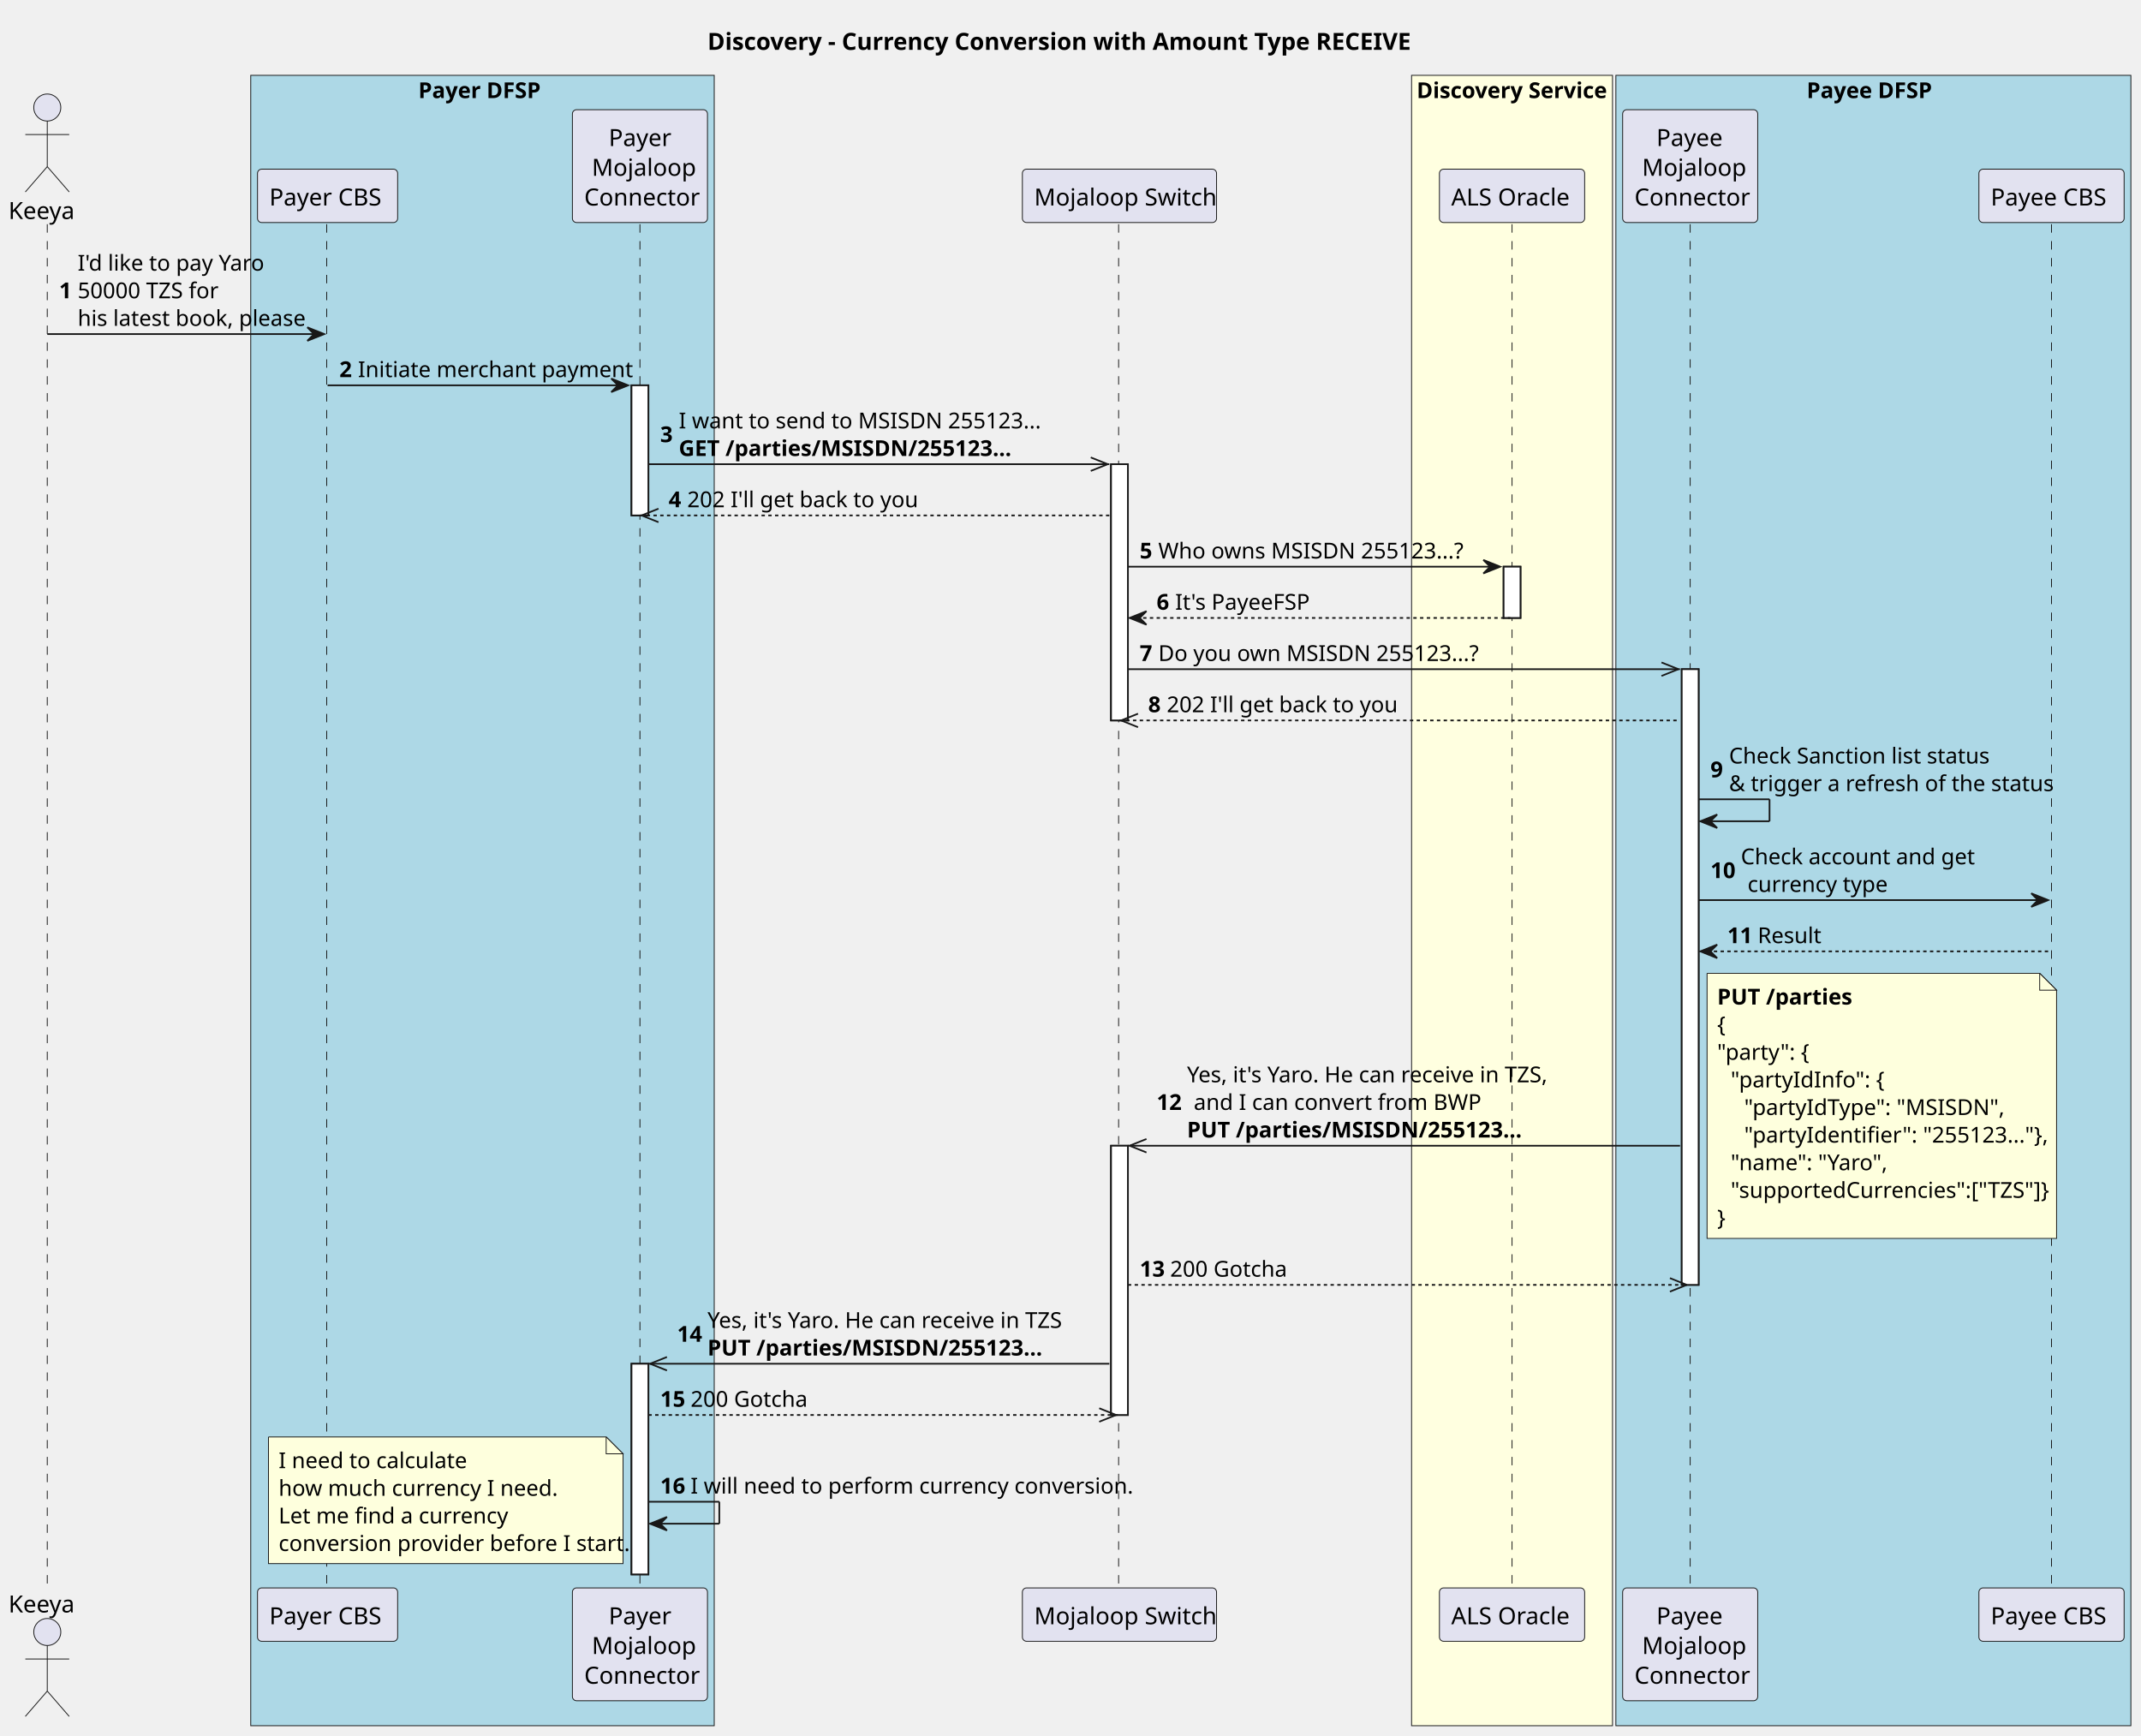
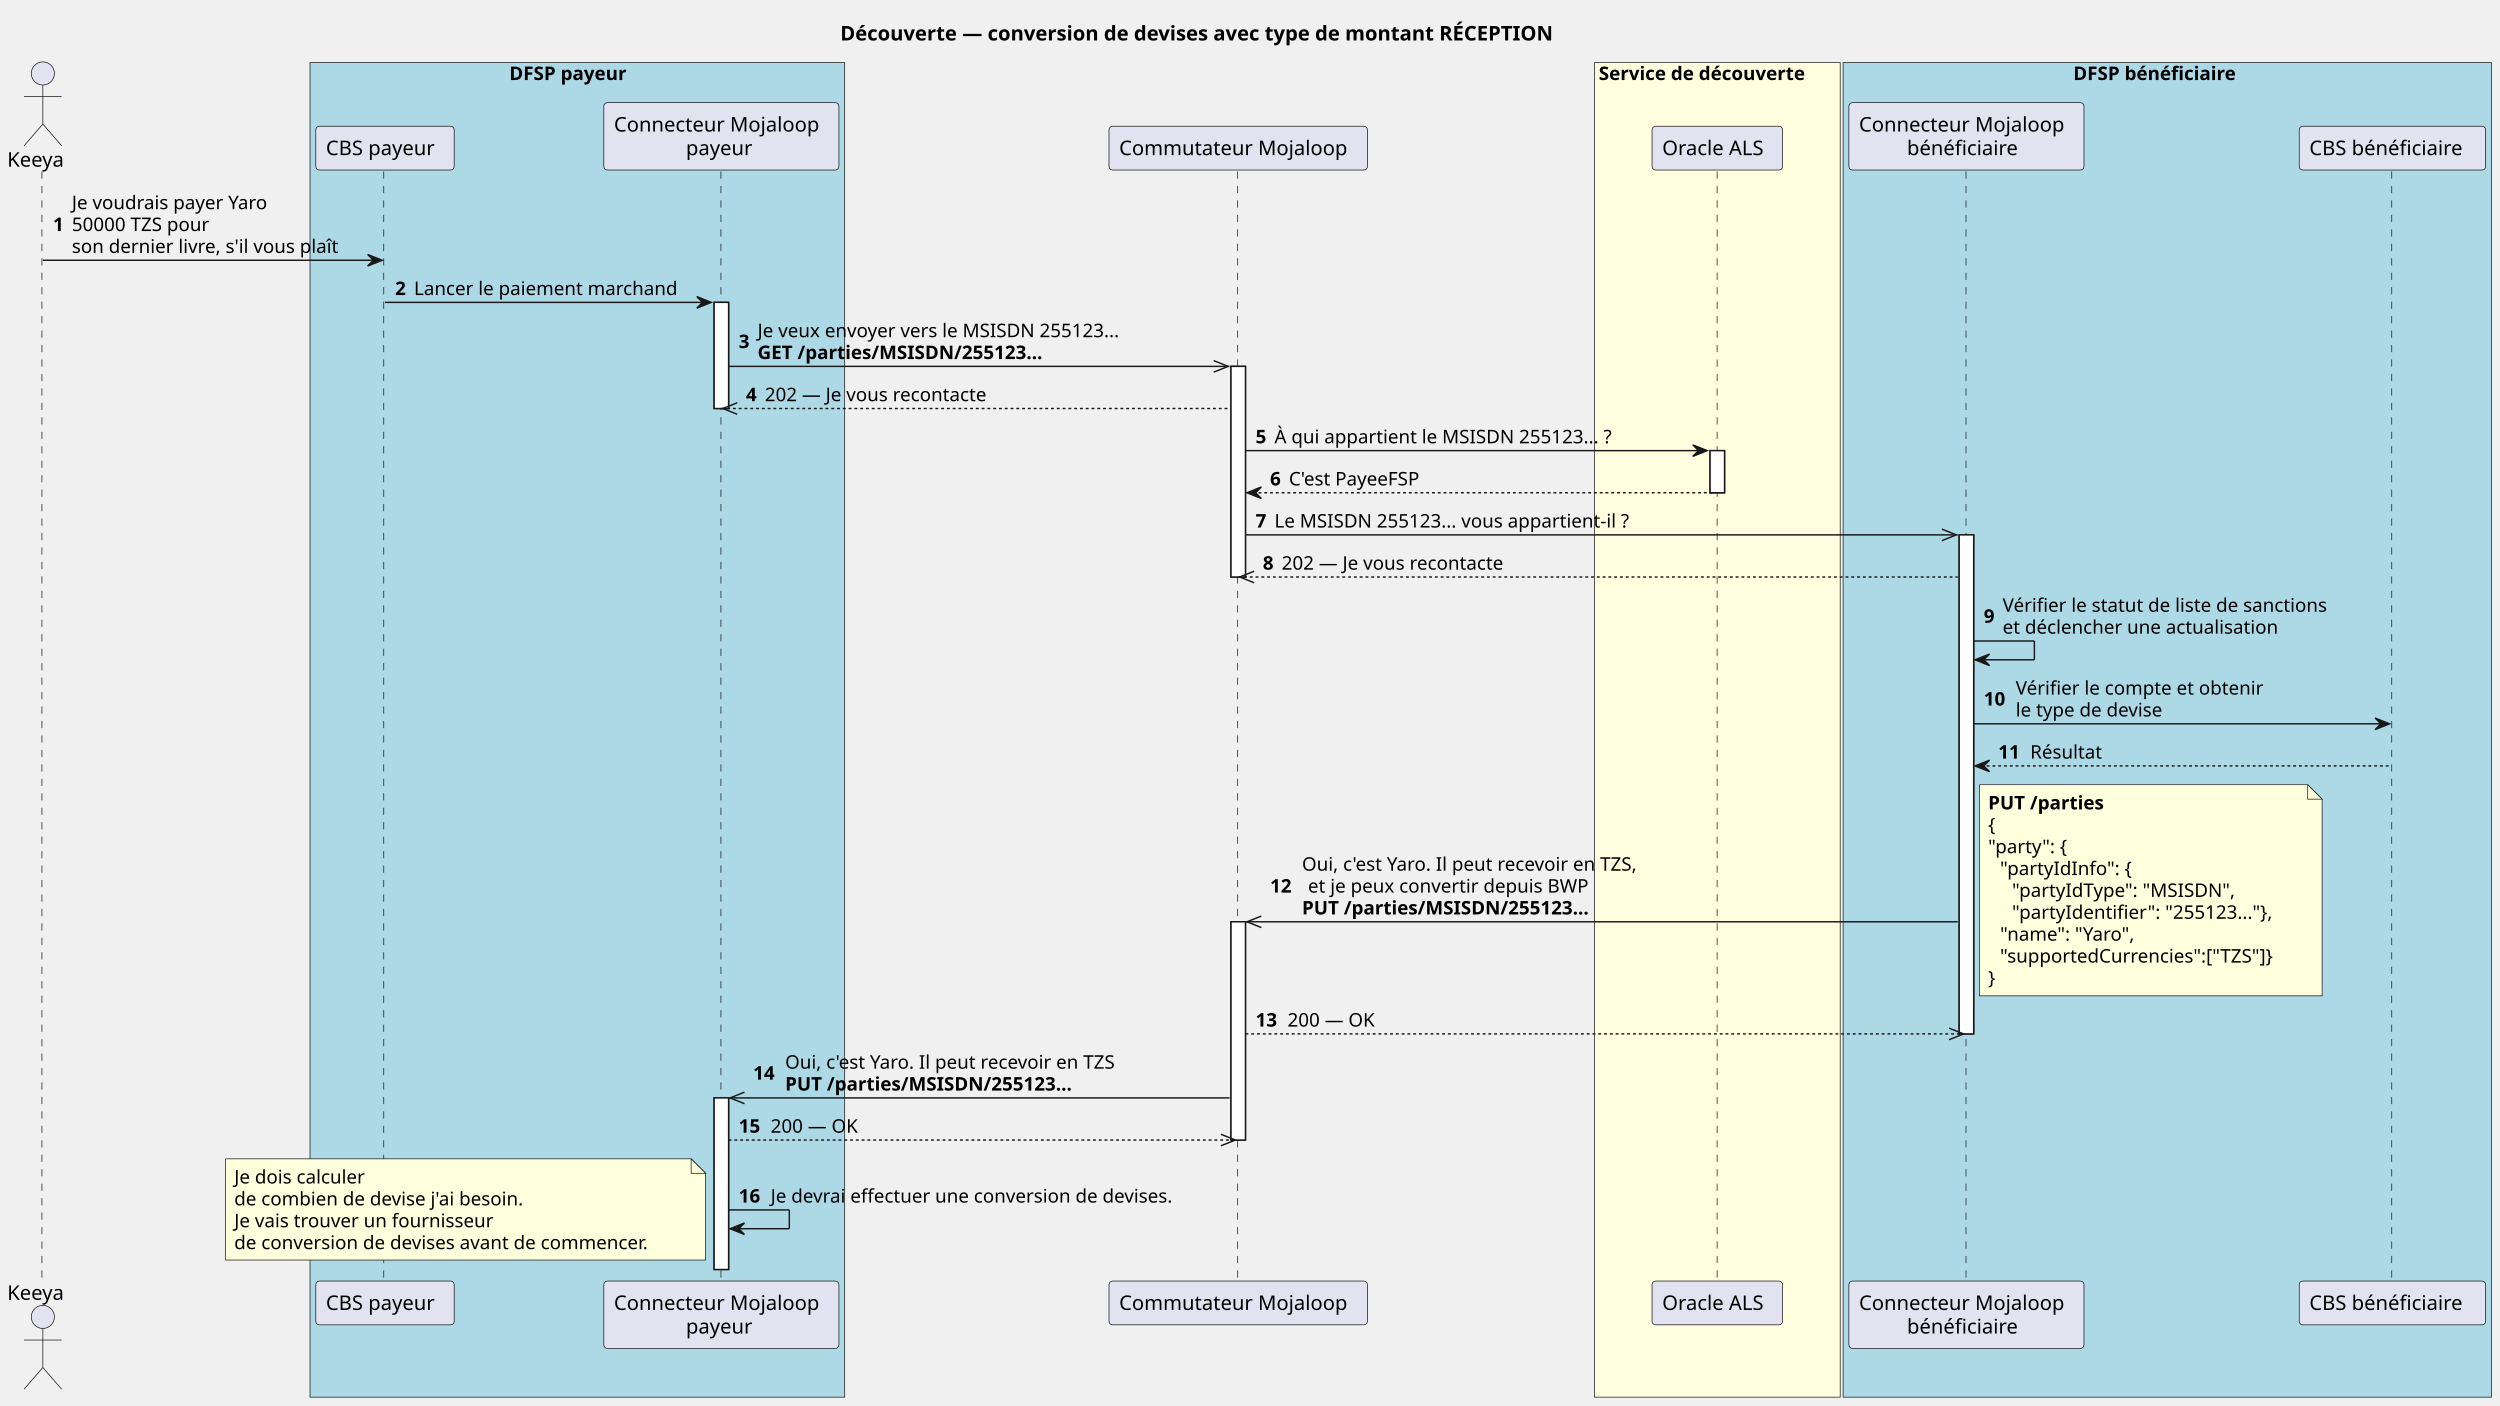
- <svg xmlns="http://www.w3.org/2000/svg" contentStyleType="text/css" height="1028px" preserveAspectRatio="none" style="width:1268px;height:1028px;background:#FFFFFF;" version="1.1" viewBox="0 0 1268 1028" width="1268px" zoomAndPan="magnify">
+ <svg xmlns="http://www.w3.org/2000/svg" contentStyleType="text/css" height="972px" preserveAspectRatio="none" style="width:1729px;height:972px;background:#FFFFFF;" version="1.1" viewBox="0 0 1729 972" width="1729px" zoomAndPan="magnify">
  <defs />
  <g>
-     <text fill="#000000" font-family="sans-serif" font-size="14" font-weight="bold" lengthAdjust="spacing" textLength="424" x="419" y="29.533">Discovery - Currency Conversion with Amount Type RECEIVE</text>
-     <rect fill="#ADD8E6" height="977.391" style="stroke:#181818;stroke-width:0.5;" width="274.5" x="148.5" y="44.609" />
-     <text fill="#000000" font-family="sans-serif" font-size="13" font-weight="bold" lengthAdjust="spacing" textLength="76" x="247.75" y="58.105">Payer DFSP</text>
-     <rect fill="#FFFFE0" height="977.391" style="stroke:#181818;stroke-width:0.5;" width="119" x="836" y="44.609" />
-     <text fill="#000000" font-family="sans-serif" font-size="13" font-weight="bold" lengthAdjust="spacing" textLength="113" x="839" y="58.105">Discovery Service</text>
-     <rect fill="#ADD8E6" height="977.391" style="stroke:#181818;stroke-width:0.5;" width="305" x="957" y="44.609" />
-     <text fill="#000000" font-family="sans-serif" font-size="13" font-weight="bold" lengthAdjust="spacing" textLength="79" x="1070" y="58.105">Payee DFSP</text>
-     <rect fill="#FFFFFF" height="77.055" style="stroke:#181818;stroke-width:1.0;" width="10" x="374" y="228.195" />
-     <rect fill="#FFFFFF" height="124.758" style="stroke:#181818;stroke-width:1.0;" width="10" x="374" y="807.633" />
-     <rect fill="#FFFFFF" height="151.758" style="stroke:#181818;stroke-width:1.0;" width="10" x="658" y="274.898" />
-     <rect fill="#FFFFFF" height="159.461" style="stroke:#181818;stroke-width:1.0;" width="10" x="658" y="678.523" />
-     <rect fill="#FFFFFF" height="30.352" style="stroke:#181818;stroke-width:1.0;" width="10" x="890.5" y="335.602" />
-     <rect fill="#FFFFFF" height="364.625" style="stroke:#181818;stroke-width:1.0;" width="10" x="996" y="396.305" />
-     <line style="stroke:#181818;stroke-width:0.5;stroke-dasharray:5.0,5.0;" x1="28" x2="28" y1="132.789" y2="941.391" />
-     <line style="stroke:#181818;stroke-width:0.5;stroke-dasharray:5.0,5.0;" x1="193.5" x2="193.5" y1="132.789" y2="941.391" />
-     <line style="stroke:#181818;stroke-width:0.5;stroke-dasharray:5.0,5.0;" x1="379" x2="379" y1="132.789" y2="941.391" />
-     <line style="stroke:#181818;stroke-width:0.5;stroke-dasharray:5.0,5.0;" x1="662.5" x2="662.5" y1="132.789" y2="941.391" />
-     <line style="stroke:#181818;stroke-width:0.5;stroke-dasharray:5.0,5.0;" x1="895.5" x2="895.5" y1="132.789" y2="941.391" />
-     <line style="stroke:#181818;stroke-width:0.5;stroke-dasharray:5.0,5.0;" x1="1001" x2="1001" y1="132.789" y2="941.391" />
-     <line style="stroke:#181818;stroke-width:0.5;stroke-dasharray:5.0,5.0;" x1="1215" x2="1215" y1="132.789" y2="941.391" />
-     <text fill="#000000" font-family="sans-serif" font-size="14" lengthAdjust="spacing" textLength="40" x="5" y="129.713">Keeya</text>
-     <ellipse cx="28" cy="63.68" fill="#E2E2F0" rx="8" ry="8" style="stroke:#181818;stroke-width:0.5;" />
-     <path d="M28,71.68 L28,98.68 M15,79.68 L41,79.68 M28,98.68 L15,113.68 M28,98.68 L41,113.68 " fill="none" style="stroke:#181818;stroke-width:0.5;" />
-     <text fill="#000000" font-family="sans-serif" font-size="14" lengthAdjust="spacing" textLength="40" x="5" y="954.924">Keeya</text>
-     <ellipse cx="28" cy="966.5" fill="#E2E2F0" rx="8" ry="8" style="stroke:#181818;stroke-width:0.5;" />
-     <path d="M28,974.5 L28,1001.5 M15,982.5 L41,982.5 M28,1001.5 L15,1016.5 M28,1001.5 L41,1016.5 " fill="none" style="stroke:#181818;stroke-width:0.5;" />
-     <rect fill="#E2E2F0" height="31.609" rx="2.5" ry="2.5" style="stroke:#181818;stroke-width:0.5;" width="83" x="152.5" y="100.18" />
-     <text fill="#000000" font-family="sans-serif" font-size="14" lengthAdjust="spacing" textLength="69" x="159.5" y="121.713">Payer CBS</text>
-     <rect fill="#E2E2F0" height="31.609" rx="2.5" ry="2.5" style="stroke:#181818;stroke-width:0.5;" width="83" x="152.5" y="940.391" />
-     <text fill="#000000" font-family="sans-serif" font-size="14" lengthAdjust="spacing" textLength="69" x="159.5" y="961.924">Payer CBS</text>
-     <rect fill="#E2E2F0" height="66.828" rx="2.5" ry="2.5" style="stroke:#181818;stroke-width:0.5;" width="80" x="339" y="64.961" />
-     <text fill="#000000" font-family="sans-serif" font-size="14" lengthAdjust="spacing" textLength="37" x="360.5" y="86.494">Payer</text>
-     <text fill="#000000" font-family="sans-serif" font-size="14" lengthAdjust="spacing" textLength="57" x="350.5" y="104.103">Mojaloop</text>
-     <text fill="#000000" font-family="sans-serif" font-size="14" lengthAdjust="spacing" textLength="66" x="346" y="121.713">Connector</text>
-     <rect fill="#E2E2F0" height="66.828" rx="2.5" ry="2.5" style="stroke:#181818;stroke-width:0.5;" width="80" x="339" y="940.391" />
-     <text fill="#000000" font-family="sans-serif" font-size="14" lengthAdjust="spacing" textLength="37" x="360.5" y="961.924">Payer</text>
-     <text fill="#000000" font-family="sans-serif" font-size="14" lengthAdjust="spacing" textLength="57" x="350.5" y="979.533">Mojaloop</text>
-     <text fill="#000000" font-family="sans-serif" font-size="14" lengthAdjust="spacing" textLength="66" x="346" y="997.143">Connector</text>
-     <rect fill="#E2E2F0" height="31.609" rx="2.5" ry="2.5" style="stroke:#181818;stroke-width:0.5;" width="115" x="605.5" y="100.18" />
-     <text fill="#000000" font-family="sans-serif" font-size="14" lengthAdjust="spacing" textLength="101" x="612.5" y="121.713">Mojaloop Switch</text>
-     <rect fill="#E2E2F0" height="31.609" rx="2.5" ry="2.5" style="stroke:#181818;stroke-width:0.5;" width="115" x="605.5" y="940.391" />
-     <text fill="#000000" font-family="sans-serif" font-size="14" lengthAdjust="spacing" textLength="101" x="612.5" y="961.924">Mojaloop Switch</text>
-     <rect fill="#E2E2F0" height="31.609" rx="2.5" ry="2.5" style="stroke:#181818;stroke-width:0.5;" width="86" x="852.5" y="100.18" />
-     <text fill="#000000" font-family="sans-serif" font-size="14" lengthAdjust="spacing" textLength="72" x="859.5" y="121.713">ALS Oracle</text>
-     <rect fill="#E2E2F0" height="31.609" rx="2.5" ry="2.5" style="stroke:#181818;stroke-width:0.5;" width="86" x="852.5" y="940.391" />
-     <text fill="#000000" font-family="sans-serif" font-size="14" lengthAdjust="spacing" textLength="72" x="859.5" y="961.924">ALS Oracle</text>
-     <rect fill="#E2E2F0" height="66.828" rx="2.5" ry="2.5" style="stroke:#181818;stroke-width:0.5;" width="80" x="961" y="64.961" />
-     <text fill="#000000" font-family="sans-serif" font-size="14" lengthAdjust="spacing" textLength="40" x="981" y="86.494">Payee</text>
-     <text fill="#000000" font-family="sans-serif" font-size="14" lengthAdjust="spacing" textLength="57" x="972.5" y="104.103">Mojaloop</text>
-     <text fill="#000000" font-family="sans-serif" font-size="14" lengthAdjust="spacing" textLength="66" x="968" y="121.713">Connector</text>
-     <rect fill="#E2E2F0" height="66.828" rx="2.5" ry="2.5" style="stroke:#181818;stroke-width:0.5;" width="80" x="961" y="940.391" />
-     <text fill="#000000" font-family="sans-serif" font-size="14" lengthAdjust="spacing" textLength="40" x="981" y="961.924">Payee</text>
-     <text fill="#000000" font-family="sans-serif" font-size="14" lengthAdjust="spacing" textLength="57" x="972.5" y="979.533">Mojaloop</text>
-     <text fill="#000000" font-family="sans-serif" font-size="14" lengthAdjust="spacing" textLength="66" x="968" y="997.143">Connector</text>
-     <rect fill="#E2E2F0" height="31.609" rx="2.5" ry="2.5" style="stroke:#181818;stroke-width:0.5;" width="86" x="1172" y="100.18" />
-     <text fill="#000000" font-family="sans-serif" font-size="14" lengthAdjust="spacing" textLength="72" x="1179" y="121.713">Payee CBS</text>
-     <rect fill="#E2E2F0" height="31.609" rx="2.5" ry="2.5" style="stroke:#181818;stroke-width:0.5;" width="86" x="1172" y="940.391" />
-     <text fill="#000000" font-family="sans-serif" font-size="14" lengthAdjust="spacing" textLength="72" x="1179" y="961.924">Payee CBS</text>
-     <rect fill="#FFFFFF" height="77.055" style="stroke:#181818;stroke-width:1.0;" width="10" x="374" y="228.195" />
-     <rect fill="#FFFFFF" height="124.758" style="stroke:#181818;stroke-width:1.0;" width="10" x="374" y="807.633" />
-     <rect fill="#FFFFFF" height="151.758" style="stroke:#181818;stroke-width:1.0;" width="10" x="658" y="274.898" />
-     <rect fill="#FFFFFF" height="159.461" style="stroke:#181818;stroke-width:1.0;" width="10" x="658" y="678.523" />
-     <rect fill="#FFFFFF" height="30.352" style="stroke:#181818;stroke-width:1.0;" width="10" x="890.5" y="335.602" />
-     <rect fill="#FFFFFF" height="364.625" style="stroke:#181818;stroke-width:1.0;" width="10" x="996" y="396.305" />
-     <polygon fill="#181818" points="182,193.844,192,197.844,182,201.844,186,197.844" style="stroke:#181818;stroke-width:1.0;" />
-     <line style="stroke:#181818;stroke-width:1.0;" x1="28" x2="188" y1="197.844" y2="197.844" />
-     <text fill="#000000" font-family="sans-serif" font-size="13" font-weight="bold" lengthAdjust="spacing" textLength="7" x="35" y="176.636">1</text>
-     <text fill="#000000" font-family="sans-serif" font-size="13" lengthAdjust="spacing" textLength="107" x="46" y="160.284">I'd like to pay Yaro</text>
-     <text fill="#000000" font-family="sans-serif" font-size="13" lengthAdjust="spacing" textLength="80" x="46" y="176.636">50000 TZS for</text>
-     <text fill="#000000" font-family="sans-serif" font-size="13" lengthAdjust="spacing" textLength="131" x="46" y="192.987">his latest book, please</text>
-     <polygon fill="#181818" points="362,224.195,372,228.195,362,232.195,366,228.195" style="stroke:#181818;stroke-width:1.0;" />
-     <line style="stroke:#181818;stroke-width:1.0;" x1="194" x2="368" y1="228.195" y2="228.195" />
-     <text fill="#000000" font-family="sans-serif" font-size="13" font-weight="bold" lengthAdjust="spacing" textLength="7" x="201" y="223.339">2</text>
-     <text fill="#000000" font-family="sans-serif" font-size="13" lengthAdjust="spacing" textLength="150" x="212" y="223.339">Initiate merchant payment</text>
-     <line style="stroke:#181818;stroke-width:1.0;" x1="656" x2="646" y1="274.898" y2="270.898" />
-     <line style="stroke:#181818;stroke-width:1.0;" x1="656" x2="646" y1="274.898" y2="278.898" />
-     <line style="stroke:#181818;stroke-width:1.0;" x1="384" x2="657" y1="274.898" y2="274.898" />
-     <text fill="#000000" font-family="sans-serif" font-size="13" font-weight="bold" lengthAdjust="spacing" textLength="7" x="391" y="261.866">3</text>
-     <text fill="#000000" font-family="sans-serif" font-size="13" lengthAdjust="spacing" textLength="208" x="402" y="253.69">I want to send to MSISDN 255123...</text>
-     <text fill="#000000" font-family="sans-serif" font-size="13" font-weight="bold" lengthAdjust="spacing" textLength="190" x="402" y="270.042">GET /parties/MSISDN/255123...</text>
-     <line style="stroke:#181818;stroke-width:1.0;" x1="380" x2="390" y1="305.25" y2="301.25" />
-     <line style="stroke:#181818;stroke-width:1.0;" x1="380" x2="390" y1="305.25" y2="309.25" />
-     <line style="stroke:#181818;stroke-width:1.0;stroke-dasharray:2.0,2.0;" x1="379" x2="657" y1="305.25" y2="305.25" />
-     <text fill="#000000" font-family="sans-serif" font-size="13" font-weight="bold" lengthAdjust="spacing" textLength="7" x="396" y="300.394">4</text>
-     <text fill="#000000" font-family="sans-serif" font-size="13" lengthAdjust="spacing" textLength="130" x="407" y="300.394">202 I'll get back to you</text>
-     <polygon fill="#181818" points="878.5,331.602,888.5,335.602,878.5,339.602,882.5,335.602" style="stroke:#181818;stroke-width:1.0;" />
-     <line style="stroke:#181818;stroke-width:1.0;" x1="668" x2="884.5" y1="335.602" y2="335.602" />
-     <text fill="#000000" font-family="sans-serif" font-size="13" font-weight="bold" lengthAdjust="spacing" textLength="7" x="675" y="330.745">5</text>
-     <text fill="#000000" font-family="sans-serif" font-size="13" lengthAdjust="spacing" textLength="180" x="686" y="330.745">Who owns MSISDN 255123...?</text>
-     <polygon fill="#181818" points="679,361.953,669,365.953,679,369.953,675,365.953" style="stroke:#181818;stroke-width:1.0;" />
-     <line style="stroke:#181818;stroke-width:1.0;stroke-dasharray:2.0,2.0;" x1="673" x2="894.5" y1="365.953" y2="365.953" />
-     <text fill="#000000" font-family="sans-serif" font-size="13" font-weight="bold" lengthAdjust="spacing" textLength="7" x="685" y="361.097">6</text>
-     <text fill="#000000" font-family="sans-serif" font-size="13" lengthAdjust="spacing" textLength="83" x="696" y="361.097">It's PayeeFSP</text>
-     <line style="stroke:#181818;stroke-width:1.0;" x1="994" x2="984" y1="396.305" y2="392.305" />
-     <line style="stroke:#181818;stroke-width:1.0;" x1="994" x2="984" y1="396.305" y2="400.305" />
-     <line style="stroke:#181818;stroke-width:1.0;" x1="668" x2="995" y1="396.305" y2="396.305" />
-     <text fill="#000000" font-family="sans-serif" font-size="13" font-weight="bold" lengthAdjust="spacing" textLength="7" x="675" y="391.448">7</text>
-     <text fill="#000000" font-family="sans-serif" font-size="13" lengthAdjust="spacing" textLength="187" x="686" y="391.448">Do you own MSISDN 255123...?</text>
-     <line style="stroke:#181818;stroke-width:1.0;" x1="664" x2="674" y1="426.656" y2="422.656" />
-     <line style="stroke:#181818;stroke-width:1.0;" x1="664" x2="674" y1="426.656" y2="430.656" />
-     <line style="stroke:#181818;stroke-width:1.0;stroke-dasharray:2.0,2.0;" x1="663" x2="995" y1="426.656" y2="426.656" />
-     <text fill="#000000" font-family="sans-serif" font-size="13" font-weight="bold" lengthAdjust="spacing" textLength="7" x="680" y="421.8">8</text>
-     <text fill="#000000" font-family="sans-serif" font-size="13" lengthAdjust="spacing" textLength="130" x="691" y="421.8">202 I'll get back to you</text>
-     <line style="stroke:#181818;stroke-width:1.0;" x1="1006" x2="1048" y1="473.359" y2="473.359" />
-     <line style="stroke:#181818;stroke-width:1.0;" x1="1048" x2="1048" y1="473.359" y2="486.359" />
-     <line style="stroke:#181818;stroke-width:1.0;" x1="1007" x2="1048" y1="486.359" y2="486.359" />
-     <polygon fill="#181818" points="1017,482.359,1007,486.359,1017,490.359,1013,486.359" style="stroke:#181818;stroke-width:1.0;" />
-     <text fill="#000000" font-family="sans-serif" font-size="13" font-weight="bold" lengthAdjust="spacing" textLength="7" x="1013" y="460.327">9</text>
-     <text fill="#000000" font-family="sans-serif" font-size="13" lengthAdjust="spacing" textLength="153" x="1024" y="452.151">Check Sanction list status</text>
-     <text fill="#000000" font-family="sans-serif" font-size="13" lengthAdjust="spacing" textLength="179" x="1024" y="468.503">&amp; trigger a refresh of the status</text>
-     <polygon fill="#181818" points="1203,529.062,1213,533.062,1203,537.062,1207,533.062" style="stroke:#181818;stroke-width:1.0;" />
-     <line style="stroke:#181818;stroke-width:1.0;" x1="1006" x2="1209" y1="533.062" y2="533.062" />
-     <text fill="#000000" font-family="sans-serif" font-size="13" font-weight="bold" lengthAdjust="spacing" textLength="14" x="1013" y="520.03">10</text>
-     <text fill="#000000" font-family="sans-serif" font-size="13" lengthAdjust="spacing" textLength="134" x="1031" y="511.854">Check account and get</text>
-     <text fill="#000000" font-family="sans-serif" font-size="13" lengthAdjust="spacing" textLength="79" x="1035" y="528.206">currency type</text>
-     <polygon fill="#181818" points="1017,559.414,1007,563.414,1017,567.414,1013,563.414" style="stroke:#181818;stroke-width:1.0;" />
-     <line style="stroke:#181818;stroke-width:1.0;stroke-dasharray:2.0,2.0;" x1="1011" x2="1214" y1="563.414" y2="563.414" />
-     <text fill="#000000" font-family="sans-serif" font-size="13" font-weight="bold" lengthAdjust="spacing" textLength="14" x="1023" y="558.558">11</text>
-     <text fill="#000000" font-family="sans-serif" font-size="13" lengthAdjust="spacing" textLength="37" x="1041" y="558.558">Result</text>
-     <line style="stroke:#181818;stroke-width:1.0;" x1="669" x2="679" y1="678.523" y2="674.523" />
-     <line style="stroke:#181818;stroke-width:1.0;" x1="669" x2="679" y1="678.523" y2="682.523" />
-     <line style="stroke:#181818;stroke-width:1.0;" x1="668" x2="995" y1="678.523" y2="678.523" />
-     <text fill="#000000" font-family="sans-serif" font-size="13" font-weight="bold" lengthAdjust="spacing" textLength="14" x="685" y="657.315">12</text>
-     <text fill="#000000" font-family="sans-serif" font-size="13" lengthAdjust="spacing" textLength="216" x="703" y="640.964">Yes, it's Yaro. He can receive in TZS,</text>
-     <text fill="#000000" font-family="sans-serif" font-size="13" lengthAdjust="spacing" textLength="162" x="707" y="657.315">and I can convert from BWP</text>
-     <text fill="#000000" font-family="sans-serif" font-size="13" font-weight="bold" lengthAdjust="spacing" textLength="190" x="703" y="673.667">PUT /parties/MSISDN/255123...</text>
-     <path d="M1011,576.414 L1011,733.414 L1218,733.414 L1218,586.414 L1208,576.414 L1011,576.414 " fill="#FEFFDD" style="stroke:#181818;stroke-width:0.5;" />
-     <path d="M1208,576.414 L1208,586.414 L1218,586.414 L1208,576.414 " fill="#FEFFDD" style="stroke:#181818;stroke-width:0.5;" />
-     <text fill="#000000" font-family="sans-serif" font-size="13" font-weight="bold" lengthAdjust="spacing" textLength="77" x="1017" y="594.909">PUT /parties</text>
-     <text fill="#000000" font-family="sans-serif" font-size="13" lengthAdjust="spacing" textLength="4" x="1017" y="611.261">{</text>
-     <text fill="#000000" font-family="sans-serif" font-size="13" lengthAdjust="spacing" textLength="51" x="1017" y="627.612">"party": {</text>
-     <text fill="#000000" font-family="sans-serif" font-size="13" lengthAdjust="spacing" textLength="81" x="1025" y="643.964">"partyIdInfo": {</text>
-     <text fill="#000000" font-family="sans-serif" font-size="13" lengthAdjust="spacing" textLength="149" x="1033" y="660.315">"partyIdType": "MSISDN",</text>
-     <text fill="#000000" font-family="sans-serif" font-size="13" lengthAdjust="spacing" textLength="167" x="1033" y="676.667">"partyIdentifier": "255123..."},</text>
-     <text fill="#000000" font-family="sans-serif" font-size="13" lengthAdjust="spacing" textLength="91" x="1025" y="693.019">"name": "Yaro",</text>
-     <text fill="#000000" font-family="sans-serif" font-size="13" lengthAdjust="spacing" textLength="178" x="1025" y="709.37">"supportedCurrencies":["TZS"]}</text>
-     <text fill="#000000" font-family="sans-serif" font-size="13" lengthAdjust="spacing" textLength="4" x="1017" y="725.722">}</text>
-     <line style="stroke:#181818;stroke-width:1.0;" x1="999" x2="989" y1="760.93" y2="756.93" />
-     <line style="stroke:#181818;stroke-width:1.0;" x1="999" x2="989" y1="760.93" y2="764.93" />
-     <line style="stroke:#181818;stroke-width:1.0;stroke-dasharray:2.0,2.0;" x1="668" x2="1000" y1="760.93" y2="760.93" />
-     <text fill="#000000" font-family="sans-serif" font-size="13" font-weight="bold" lengthAdjust="spacing" textLength="14" x="675" y="756.073">13</text>
-     <text fill="#000000" font-family="sans-serif" font-size="13" lengthAdjust="spacing" textLength="67" x="693" y="756.073">200 Gotcha</text>
-     <line style="stroke:#181818;stroke-width:1.0;" x1="385" x2="395" y1="807.633" y2="803.633" />
-     <line style="stroke:#181818;stroke-width:1.0;" x1="385" x2="395" y1="807.633" y2="811.633" />
-     <line style="stroke:#181818;stroke-width:1.0;" x1="384" x2="657" y1="807.633" y2="807.633" />
-     <text fill="#000000" font-family="sans-serif" font-size="13" font-weight="bold" lengthAdjust="spacing" textLength="14" x="401" y="794.601">14</text>
-     <text fill="#000000" font-family="sans-serif" font-size="13" lengthAdjust="spacing" textLength="212" x="419" y="786.425">Yes, it's Yaro. He can receive in TZS</text>
-     <text fill="#000000" font-family="sans-serif" font-size="13" font-weight="bold" lengthAdjust="spacing" textLength="190" x="419" y="802.776">PUT /parties/MSISDN/255123...</text>
-     <line style="stroke:#181818;stroke-width:1.0;" x1="661" x2="651" y1="837.984" y2="833.984" />
-     <line style="stroke:#181818;stroke-width:1.0;" x1="661" x2="651" y1="837.984" y2="841.984" />
-     <line style="stroke:#181818;stroke-width:1.0;stroke-dasharray:2.0,2.0;" x1="384" x2="662" y1="837.984" y2="837.984" />
-     <text fill="#000000" font-family="sans-serif" font-size="13" font-weight="bold" lengthAdjust="spacing" textLength="14" x="391" y="833.128">15</text>
-     <text fill="#000000" font-family="sans-serif" font-size="13" lengthAdjust="spacing" textLength="67" x="409" y="833.128">200 Gotcha</text>
-     <line style="stroke:#181818;stroke-width:1.0;" x1="384" x2="426" y1="889.363" y2="889.363" />
-     <line style="stroke:#181818;stroke-width:1.0;" x1="426" x2="426" y1="889.363" y2="902.363" />
-     <line style="stroke:#181818;stroke-width:1.0;" x1="385" x2="426" y1="902.363" y2="902.363" />
-     <polygon fill="#181818" points="395,898.363,385,902.363,395,906.363,391,902.363" style="stroke:#181818;stroke-width:1.0;" />
-     <text fill="#000000" font-family="sans-serif" font-size="13" font-weight="bold" lengthAdjust="spacing" textLength="14" x="391" y="884.507">16</text>
-     <text fill="#000000" font-family="sans-serif" font-size="13" lengthAdjust="spacing" textLength="242" x="409" y="884.507">I will need to perform currency conversion.</text>
-     <path d="M159,850.984 L159,925.984 L369,925.984 L369,860.984 L359,850.984 L159,850.984 " fill="#FEFFDD" style="stroke:#181818;stroke-width:0.5;" />
-     <path d="M359,850.984 L359,860.984 L369,860.984 L359,850.984 " fill="#FEFFDD" style="stroke:#181818;stroke-width:0.5;" />
-     <text fill="#000000" font-family="sans-serif" font-size="13" lengthAdjust="spacing" textLength="106" x="165" y="869.48">I need to calculate</text>
-     <text fill="#000000" font-family="sans-serif" font-size="13" lengthAdjust="spacing" textLength="156" x="165" y="885.831">how much currency I need.</text>
-     <text fill="#000000" font-family="sans-serif" font-size="13" lengthAdjust="spacing" textLength="129" x="165" y="902.183">Let me find a currency</text>
-     <text fill="#000000" font-family="sans-serif" font-size="13" lengthAdjust="spacing" textLength="189" x="165" y="918.534">conversion provider before I start.</text>
+     <text fill="#000000" font-family="sans-serif" font-size="14" font-weight="bold" lengthAdjust="spacing" textLength="560.834" x="581.12" y="27.995">Découverte — conversion de devises avec type de montant RÉCEPTION</text>
+     <rect fill="#ADD8E6" height="922.977" style="stroke:#181818;stroke-width:0.5;" width="369.791" x="214.403" y="43.297" />
+     <text fill="#000000" font-family="sans-serif" font-size="13" font-weight="bold" lengthAdjust="spacing" textLength="94.123" x="352.237" y="55.364">DFSP payeur</text>
+     <rect fill="#FFFFE0" height="922.977" style="stroke:#181818;stroke-width:0.5;" width="169.966" x="1102.712" y="43.297" />
+     <text fill="#000000" font-family="sans-serif" font-size="13" font-weight="bold" lengthAdjust="spacing" textLength="163.966" x="1105.712" y="55.364">Service de découverte</text>
+     <rect fill="#ADD8E6" height="922.977" style="stroke:#181818;stroke-width:0.5;" width="448.396" x="1274.679" y="43.297" />
+     <text fill="#000000" font-family="sans-serif" font-size="13" font-weight="bold" lengthAdjust="spacing" textLength="130.013" x="1433.87" y="55.364">DFSP bénéficiaire</text>
+     <rect fill="#FFFFFF" height="73.398" style="stroke:#181818;stroke-width:1.0;" width="10" x="493.894" y="209.125" />
+     <rect fill="#FFFFFF" height="118.664" style="stroke:#181818;stroke-width:1.0;" width="10" x="493.894" y="759.312" />
+     <rect fill="#FFFFFF" height="145.664" style="stroke:#181818;stroke-width:1.0;" width="10" x="851.365" y="253.391" />
+     <rect fill="#FFFFFF" height="150.93" style="stroke:#181818;stroke-width:1.0;" width="10" x="851.365" y="637.516" />
+     <rect fill="#FFFFFF" height="29.133" style="stroke:#181818;stroke-width:1.0;" width="10" x="1182.696" y="311.656" />
+     <rect fill="#FFFFFF" height="345.125" style="stroke:#181818;stroke-width:1.0;" width="10" x="1354.978" y="369.922" />
+     <line style="stroke:#181818;stroke-width:0.5;stroke-dasharray:5.0,5.0;" x1="29" x2="29" y1="118.594" y2="886.977" />
+     <line style="stroke:#181818;stroke-width:0.5;stroke-dasharray:5.0,5.0;" x1="265.403" x2="265.403" y1="118.594" y2="886.977" />
+     <line style="stroke:#181818;stroke-width:0.5;stroke-dasharray:5.0,5.0;" x1="498.594" x2="498.594" y1="118.594" y2="886.977" />
+     <line style="stroke:#181818;stroke-width:0.5;stroke-dasharray:5.0,5.0;" x1="855.985" x2="855.985" y1="118.594" y2="886.977" />
+     <line style="stroke:#181818;stroke-width:0.5;stroke-dasharray:5.0,5.0;" x1="1187.561" x2="1187.561" y1="118.594" y2="886.977" />
+     <line style="stroke:#181818;stroke-width:0.5;stroke-dasharray:5.0,5.0;" x1="1359.679" x2="1359.679" y1="118.594" y2="886.977" />
+     <line style="stroke:#181818;stroke-width:0.5;stroke-dasharray:5.0,5.0;" x1="1654.128" x2="1654.128" y1="118.594" y2="886.977" />
+     <text fill="#000000" font-family="sans-serif" font-size="14" lengthAdjust="spacing" textLength="43.272" x="5" y="115.292">Keeya</text>
+     <ellipse cx="29.636" cy="50.797" fill="#E2E2F0" rx="8" ry="8" style="stroke:#181818;stroke-width:0.5;" />
+     <path d="M29.636,58.797 L29.636,85.797 M16.636,66.797 L42.636,66.797 M29.636,85.797 L16.636,100.797 M29.636,85.797 L42.636,100.797 " fill="none" style="stroke:#181818;stroke-width:0.5;" />
+     <text fill="#000000" font-family="sans-serif" font-size="14" lengthAdjust="spacing" textLength="43.272" x="5" y="898.972">Keeya</text>
+     <ellipse cx="29.636" cy="910.773" fill="#E2E2F0" rx="8" ry="8" style="stroke:#181818;stroke-width:0.5;" />
+     <path d="M29.636,918.773 L29.636,945.773 M16.636,926.773 L42.636,926.773 M29.636,945.773 L16.636,960.773 M29.636,945.773 L42.636,960.773 " fill="none" style="stroke:#181818;stroke-width:0.5;" />
+     <rect fill="#E2E2F0" height="30.297" rx="2.5" ry="2.5" style="stroke:#181818;stroke-width:0.5;" width="95.71" x="218.403" y="87.297" />
+     <text fill="#000000" font-family="sans-serif" font-size="14" lengthAdjust="spacing" textLength="81.71" x="225.403" y="107.292">CBS payeur</text>
+     <rect fill="#E2E2F0" height="30.297" rx="2.5" ry="2.5" style="stroke:#181818;stroke-width:0.5;" width="95.71" x="218.403" y="885.977" />
+     <text fill="#000000" font-family="sans-serif" font-size="14" lengthAdjust="spacing" textLength="81.71" x="225.403" y="905.972">CBS payeur</text>
+     <rect fill="#E2E2F0" height="46.594" rx="2.5" ry="2.5" style="stroke:#181818;stroke-width:0.5;" width="162.6" x="417.594" y="71" />
+     <text fill="#000000" font-family="sans-serif" font-size="14" lengthAdjust="spacing" textLength="148.6" x="424.594" y="90.995">Connecteur Mojaloop</text>
+     <text fill="#000000" font-family="sans-serif" font-size="14" lengthAdjust="spacing" textLength="48.993" x="474.397" y="107.292">payeur</text>
+     <rect fill="#E2E2F0" height="46.594" rx="2.5" ry="2.5" style="stroke:#181818;stroke-width:0.5;" width="162.6" x="417.594" y="885.977" />
+     <text fill="#000000" font-family="sans-serif" font-size="14" lengthAdjust="spacing" textLength="148.6" x="424.594" y="905.972">Connecteur Mojaloop</text>
+     <text fill="#000000" font-family="sans-serif" font-size="14" lengthAdjust="spacing" textLength="48.993" x="474.397" y="922.269">payeur</text>
+     <rect fill="#E2E2F0" height="30.297" rx="2.5" ry="2.5" style="stroke:#181818;stroke-width:0.5;" width="178.76" x="766.985" y="87.297" />
+     <text fill="#000000" font-family="sans-serif" font-size="14" lengthAdjust="spacing" textLength="164.76" x="773.985" y="107.292">Commutateur Mojaloop</text>
+     <rect fill="#E2E2F0" height="30.297" rx="2.5" ry="2.5" style="stroke:#181818;stroke-width:0.5;" width="178.76" x="766.985" y="885.977" />
+     <text fill="#000000" font-family="sans-serif" font-size="14" lengthAdjust="spacing" textLength="164.76" x="773.985" y="905.972">Commutateur Mojaloop</text>
+     <rect fill="#E2E2F0" height="30.297" rx="2.5" ry="2.5" style="stroke:#181818;stroke-width:0.5;" width="90.269" x="1142.561" y="87.297" />
+     <text fill="#000000" font-family="sans-serif" font-size="14" lengthAdjust="spacing" textLength="76.269" x="1149.561" y="107.292">Oracle ALS</text>
+     <rect fill="#E2E2F0" height="30.297" rx="2.5" ry="2.5" style="stroke:#181818;stroke-width:0.5;" width="90.269" x="1142.561" y="885.977" />
+     <text fill="#000000" font-family="sans-serif" font-size="14" lengthAdjust="spacing" textLength="76.269" x="1149.561" y="905.972">Oracle ALS</text>
+     <rect fill="#E2E2F0" height="46.594" rx="2.5" ry="2.5" style="stroke:#181818;stroke-width:0.5;" width="162.6" x="1278.679" y="71" />
+     <text fill="#000000" font-family="sans-serif" font-size="14" lengthAdjust="spacing" textLength="148.6" x="1285.679" y="90.995">Connecteur Mojaloop</text>
+     <text fill="#000000" font-family="sans-serif" font-size="14" lengthAdjust="spacing" textLength="82.23" x="1318.864" y="107.292">bénéficiaire</text>
+     <rect fill="#E2E2F0" height="46.594" rx="2.5" ry="2.5" style="stroke:#181818;stroke-width:0.5;" width="162.6" x="1278.679" y="885.977" />
+     <text fill="#000000" font-family="sans-serif" font-size="14" lengthAdjust="spacing" textLength="148.6" x="1285.679" y="905.972">Connecteur Mojaloop</text>
+     <text fill="#000000" font-family="sans-serif" font-size="14" lengthAdjust="spacing" textLength="82.23" x="1318.864" y="922.269">bénéficiaire</text>
+     <rect fill="#E2E2F0" height="30.297" rx="2.5" ry="2.5" style="stroke:#181818;stroke-width:0.5;" width="128.946" x="1590.128" y="87.297" />
+     <text fill="#000000" font-family="sans-serif" font-size="14" lengthAdjust="spacing" textLength="114.946" x="1597.128" y="107.292">CBS bénéficiaire</text>
+     <rect fill="#E2E2F0" height="30.297" rx="2.5" ry="2.5" style="stroke:#181818;stroke-width:0.5;" width="128.946" x="1590.128" y="885.977" />
+     <text fill="#000000" font-family="sans-serif" font-size="14" lengthAdjust="spacing" textLength="114.946" x="1597.128" y="905.972">CBS bénéficiaire</text>
+     <rect fill="#FFFFFF" height="73.398" style="stroke:#181818;stroke-width:1.0;" width="10" x="493.894" y="209.125" />
+     <rect fill="#FFFFFF" height="118.664" style="stroke:#181818;stroke-width:1.0;" width="10" x="493.894" y="759.312" />
+     <rect fill="#FFFFFF" height="145.664" style="stroke:#181818;stroke-width:1.0;" width="10" x="851.365" y="253.391" />
+     <rect fill="#FFFFFF" height="150.93" style="stroke:#181818;stroke-width:1.0;" width="10" x="851.365" y="637.516" />
+     <rect fill="#FFFFFF" height="29.133" style="stroke:#181818;stroke-width:1.0;" width="10" x="1182.696" y="311.656" />
+     <rect fill="#FFFFFF" height="345.125" style="stroke:#181818;stroke-width:1.0;" width="10" x="1354.978" y="369.922" />
+     <polygon fill="#181818" points="254.258,175.992,264.258,179.992,254.258,183.992,258.258,179.992" style="stroke:#181818;stroke-width:1.0;" />
+     <line style="stroke:#181818;stroke-width:1.0;" x1="29.636" x2="260.258" y1="179.992" y2="179.992" />
+     <text fill="#000000" font-family="sans-serif" font-size="13" font-weight="bold" lengthAdjust="spacing" textLength="9.045" x="36.636" y="159.793">1</text>
+     <text fill="#000000" font-family="sans-serif" font-size="13" lengthAdjust="spacing" textLength="146.523" x="49.681" y="144.661">Je voudrais payer Yaro</text>
+     <text fill="#000000" font-family="sans-serif" font-size="13" lengthAdjust="spacing" textLength="104.508" x="49.681" y="159.793">50000 TZS pour</text>
+     <text fill="#000000" font-family="sans-serif" font-size="13" lengthAdjust="spacing" textLength="199.577" x="49.681" y="174.926">son dernier livre, s'il vous plaît</text>
+     <polygon fill="#181818" points="481.894,205.125,491.894,209.125,481.894,213.125,485.894,209.125" style="stroke:#181818;stroke-width:1.0;" />
+     <line style="stroke:#181818;stroke-width:1.0;" x1="266.258" x2="487.894" y1="209.125" y2="209.125" />
+     <text fill="#000000" font-family="sans-serif" font-size="13" font-weight="bold" lengthAdjust="spacing" textLength="9.045" x="273.258" y="204.059">2</text>
+     <text fill="#000000" font-family="sans-serif" font-size="13" lengthAdjust="spacing" textLength="195.59" x="286.303" y="204.059">Lancer le paiement marchand</text>
+     <line style="stroke:#181818;stroke-width:1.0;" x1="849.365" x2="839.365" y1="253.391" y2="249.391" />
+     <line style="stroke:#181818;stroke-width:1.0;" x1="849.365" x2="839.365" y1="253.391" y2="257.391" />
+     <line style="stroke:#181818;stroke-width:1.0;" x1="503.894" x2="850.365" y1="253.391" y2="253.391" />
+     <text fill="#000000" font-family="sans-serif" font-size="13" font-weight="bold" lengthAdjust="spacing" textLength="9.045" x="510.894" y="240.758">3</text>
+     <text fill="#000000" font-family="sans-serif" font-size="13" lengthAdjust="spacing" textLength="273.901" x="523.939" y="233.192">Je veux envoyer vers le MSISDN 255123...</text>
+     <text fill="#000000" font-family="sans-serif" font-size="13" font-weight="bold" lengthAdjust="spacing" textLength="226.161" x="523.939" y="248.325">GET /parties/MSISDN/255123...</text>
+     <line style="stroke:#181818;stroke-width:1.0;" x1="499.894" x2="509.894" y1="282.523" y2="278.523" />
+     <line style="stroke:#181818;stroke-width:1.0;" x1="499.894" x2="509.894" y1="282.523" y2="286.523" />
+     <line style="stroke:#181818;stroke-width:1.0;stroke-dasharray:2.0,2.0;" x1="498.894" x2="850.365" y1="282.523" y2="282.523" />
+     <text fill="#000000" font-family="sans-serif" font-size="13" font-weight="bold" lengthAdjust="spacing" textLength="9.045" x="515.894" y="277.457">4</text>
+     <text fill="#000000" font-family="sans-serif" font-size="13" lengthAdjust="spacing" textLength="166.823" x="528.939" y="277.457">202 — Je vous recontacte</text>
+     <polygon fill="#181818" points="1170.696,307.656,1180.696,311.656,1170.696,315.656,1174.696,311.656" style="stroke:#181818;stroke-width:1.0;" />
+     <line style="stroke:#181818;stroke-width:1.0;" x1="861.365" x2="1176.696" y1="311.656" y2="311.656" />
+     <text fill="#000000" font-family="sans-serif" font-size="13" font-weight="bold" lengthAdjust="spacing" textLength="9.045" x="868.365" y="306.59">5</text>
+     <text fill="#000000" font-family="sans-serif" font-size="13" lengthAdjust="spacing" textLength="253.436" x="881.41" y="306.59">À qui appartient le MSISDN 255123... ?</text>
+     <polygon fill="#181818" points="872.365,336.789,862.365,340.789,872.365,344.789,868.365,340.789" style="stroke:#181818;stroke-width:1.0;" />
+     <line style="stroke:#181818;stroke-width:1.0;stroke-dasharray:2.0,2.0;" x1="866.365" x2="1186.696" y1="340.789" y2="340.789" />
+     <text fill="#000000" font-family="sans-serif" font-size="13" font-weight="bold" lengthAdjust="spacing" textLength="9.045" x="878.365" y="335.723">6</text>
+     <text fill="#000000" font-family="sans-serif" font-size="13" lengthAdjust="spacing" textLength="99.715" x="891.41" y="335.723">C'est PayeeFSP</text>
+     <line style="stroke:#181818;stroke-width:1.0;" x1="1352.978" x2="1342.978" y1="369.922" y2="365.922" />
+     <line style="stroke:#181818;stroke-width:1.0;" x1="1352.978" x2="1342.978" y1="369.922" y2="373.922" />
+     <line style="stroke:#181818;stroke-width:1.0;" x1="861.365" x2="1353.978" y1="369.922" y2="369.922" />
+     <text fill="#000000" font-family="sans-serif" font-size="13" font-weight="bold" lengthAdjust="spacing" textLength="9.045" x="868.365" y="364.856">7</text>
+     <text fill="#000000" font-family="sans-serif" font-size="13" lengthAdjust="spacing" textLength="266.513" x="881.41" y="364.856">Le MSISDN 255123... vous appartient-il ?</text>
+     <line style="stroke:#181818;stroke-width:1.0;" x1="857.365" x2="867.365" y1="399.055" y2="395.055" />
+     <line style="stroke:#181818;stroke-width:1.0;" x1="857.365" x2="867.365" y1="399.055" y2="403.055" />
+     <line style="stroke:#181818;stroke-width:1.0;stroke-dasharray:2.0,2.0;" x1="856.365" x2="1353.978" y1="399.055" y2="399.055" />
+     <text fill="#000000" font-family="sans-serif" font-size="13" font-weight="bold" lengthAdjust="spacing" textLength="9.045" x="873.365" y="393.989">8</text>
+     <text fill="#000000" font-family="sans-serif" font-size="13" lengthAdjust="spacing" textLength="166.823" x="886.41" y="393.989">202 — Je vous recontacte</text>
+     <line style="stroke:#181818;stroke-width:1.0;" x1="1364.978" x2="1406.978" y1="443.32" y2="443.32" />
+     <line style="stroke:#181818;stroke-width:1.0;" x1="1406.978" x2="1406.978" y1="443.32" y2="456.32" />
+     <line style="stroke:#181818;stroke-width:1.0;" x1="1365.978" x2="1406.978" y1="456.32" y2="456.32" />
+     <polygon fill="#181818" points="1375.978,452.32,1365.978,456.32,1375.978,460.32,1371.978,456.32" style="stroke:#181818;stroke-width:1.0;" />
+     <text fill="#000000" font-family="sans-serif" font-size="13" font-weight="bold" lengthAdjust="spacing" textLength="9.045" x="1371.978" y="430.688">9</text>
+     <text fill="#000000" font-family="sans-serif" font-size="13" lengthAdjust="spacing" textLength="243.445" x="1385.024" y="423.122">Vérifier le statut de liste de sanctions</text>
+     <text fill="#000000" font-family="sans-serif" font-size="13" lengthAdjust="spacing" textLength="205.226" x="1385.024" y="438.254">et déclencher une actualisation</text>
+     <polygon fill="#181818" points="1642.602,496.586,1652.602,500.586,1642.602,504.586,1646.602,500.586" style="stroke:#181818;stroke-width:1.0;" />
+     <line style="stroke:#181818;stroke-width:1.0;" x1="1364.978" x2="1648.602" y1="500.586" y2="500.586" />
+     <text fill="#000000" font-family="sans-serif" font-size="13" font-weight="bold" lengthAdjust="spacing" textLength="18.091" x="1371.978" y="487.954">10</text>
+     <text fill="#000000" font-family="sans-serif" font-size="13" lengthAdjust="spacing" textLength="184.222" x="1394.069" y="480.387">Vérifier le compte et obtenir</text>
+     <text fill="#000000" font-family="sans-serif" font-size="13" lengthAdjust="spacing" textLength="111.624" x="1394.069" y="495.52">le type de devise</text>
+     <polygon fill="#181818" points="1375.978,525.719,1365.978,529.719,1375.978,533.719,1371.978,529.719" style="stroke:#181818;stroke-width:1.0;" />
+     <line style="stroke:#181818;stroke-width:1.0;stroke-dasharray:2.0,2.0;" x1="1369.978" x2="1653.602" y1="529.719" y2="529.719" />
+     <text fill="#000000" font-family="sans-serif" font-size="13" font-weight="bold" lengthAdjust="spacing" textLength="18.091" x="1381.978" y="524.653">11</text>
+     <text fill="#000000" font-family="sans-serif" font-size="13" lengthAdjust="spacing" textLength="53.815" x="1404.069" y="524.653">Résultat</text>
+     <line style="stroke:#181818;stroke-width:1.0;" x1="862.365" x2="872.365" y1="637.516" y2="633.516" />
+     <line style="stroke:#181818;stroke-width:1.0;" x1="862.365" x2="872.365" y1="637.516" y2="641.516" />
+     <line style="stroke:#181818;stroke-width:1.0;" x1="861.365" x2="1353.978" y1="637.516" y2="637.516" />
+     <text fill="#000000" font-family="sans-serif" font-size="13" font-weight="bold" lengthAdjust="spacing" textLength="18.091" x="878.365" y="617.317">12</text>
+     <text fill="#000000" font-family="sans-serif" font-size="13" lengthAdjust="spacing" textLength="254.662" x="900.456" y="602.184">Oui, c'est Yaro. Il peut recevoir en TZS,</text>
+     <text fill="#000000" font-family="sans-serif" font-size="13" lengthAdjust="spacing" textLength="208.717" x="904.588" y="617.317">et je peux convertir depuis BWP</text>
+     <text fill="#000000" font-family="sans-serif" font-size="13" font-weight="bold" lengthAdjust="spacing" textLength="226.694" x="900.456" y="632.45">PUT /parties/MSISDN/255123...</text>
+     <path d="M1369,542.719 L1369,688.719 L1606,688.719 L1606,552.719 L1596,542.719 L1369,542.719 " fill="#FEFFDD" style="stroke:#181818;stroke-width:0.5;" />
+     <path d="M1596,542.719 L1596,552.719 L1606,552.719 L1596,542.719 " fill="#FEFFDD" style="stroke:#181818;stroke-width:0.5;" />
+     <text fill="#000000" font-family="sans-serif" font-size="13" font-weight="bold" lengthAdjust="spacing" textLength="89.94" x="1375" y="559.786">PUT /parties</text>
+     <text fill="#000000" font-family="sans-serif" font-size="13" lengthAdjust="spacing" textLength="8.271" x="1375" y="574.918">{</text>
+     <text fill="#000000" font-family="sans-serif" font-size="13" lengthAdjust="spacing" textLength="63.096" x="1375" y="590.051">"party": {</text>
+     <text fill="#000000" font-family="sans-serif" font-size="13" lengthAdjust="spacing" textLength="99.785" x="1383.265" y="605.184">"partyIdInfo": {</text>
+     <text fill="#000000" font-family="sans-serif" font-size="13" lengthAdjust="spacing" textLength="166.175" x="1391.529" y="620.317">"partyIdType": "MSISDN",</text>
+     <text fill="#000000" font-family="sans-serif" font-size="13" lengthAdjust="spacing" textLength="199.773" x="1391.529" y="635.45">"partyIdentifier": "255123..."},</text>
+     <text fill="#000000" font-family="sans-serif" font-size="13" lengthAdjust="spacing" textLength="102.635" x="1383.265" y="650.582">"name": "Yaro",</text>
+     <text fill="#000000" font-family="sans-serif" font-size="13" lengthAdjust="spacing" textLength="207.746" x="1383.265" y="665.715">"supportedCurrencies":["TZS"]}</text>
+     <text fill="#000000" font-family="sans-serif" font-size="13" lengthAdjust="spacing" textLength="8.271" x="1375" y="680.848">}</text>
+     <line style="stroke:#181818;stroke-width:1.0;" x1="1357.978" x2="1347.978" y1="715.047" y2="711.047" />
+     <line style="stroke:#181818;stroke-width:1.0;" x1="1357.978" x2="1347.978" y1="715.047" y2="719.047" />
+     <line style="stroke:#181818;stroke-width:1.0;stroke-dasharray:2.0,2.0;" x1="861.365" x2="1358.978" y1="715.047" y2="715.047" />
+     <text fill="#000000" font-family="sans-serif" font-size="13" font-weight="bold" lengthAdjust="spacing" textLength="18.091" x="868.365" y="709.981">13</text>
+     <text fill="#000000" font-family="sans-serif" font-size="13" lengthAdjust="spacing" textLength="64.835" x="890.456" y="709.981">200 — OK</text>
+     <line style="stroke:#181818;stroke-width:1.0;" x1="504.894" x2="514.894" y1="759.312" y2="755.312" />
+     <line style="stroke:#181818;stroke-width:1.0;" x1="504.894" x2="514.894" y1="759.312" y2="763.312" />
+     <line style="stroke:#181818;stroke-width:1.0;" x1="503.894" x2="850.365" y1="759.312" y2="759.312" />
+     <text fill="#000000" font-family="sans-serif" font-size="13" font-weight="bold" lengthAdjust="spacing" textLength="18.091" x="520.894" y="746.68">14</text>
+     <text fill="#000000" font-family="sans-serif" font-size="13" lengthAdjust="spacing" textLength="250.529" x="542.984" y="739.114">Oui, c'est Yaro. Il peut recevoir en TZS</text>
+     <text fill="#000000" font-family="sans-serif" font-size="13" font-weight="bold" lengthAdjust="spacing" textLength="226.694" x="542.984" y="754.247">PUT /parties/MSISDN/255123...</text>
+     <line style="stroke:#181818;stroke-width:1.0;" x1="854.365" x2="844.365" y1="788.445" y2="784.445" />
+     <line style="stroke:#181818;stroke-width:1.0;" x1="854.365" x2="844.365" y1="788.445" y2="792.445" />
+     <line style="stroke:#181818;stroke-width:1.0;stroke-dasharray:2.0,2.0;" x1="503.894" x2="855.365" y1="788.445" y2="788.445" />
+     <text fill="#000000" font-family="sans-serif" font-size="13" font-weight="bold" lengthAdjust="spacing" textLength="18.091" x="510.894" y="783.379">15</text>
+     <text fill="#000000" font-family="sans-serif" font-size="13" lengthAdjust="spacing" textLength="64.835" x="532.984" y="783.379">200 — OK</text>
+     <line style="stroke:#181818;stroke-width:1.0;" x1="503.894" x2="545.894" y1="836.777" y2="836.777" />
+     <line style="stroke:#181818;stroke-width:1.0;" x1="545.894" x2="545.894" y1="836.777" y2="849.777" />
+     <line style="stroke:#181818;stroke-width:1.0;" x1="504.894" x2="545.894" y1="849.777" y2="849.777" />
+     <polygon fill="#181818" points="514.894,845.777,504.894,849.777,514.894,853.777,510.894,849.777" style="stroke:#181818;stroke-width:1.0;" />
+     <text fill="#000000" font-family="sans-serif" font-size="13" font-weight="bold" lengthAdjust="spacing" textLength="18.091" x="510.894" y="831.711">16</text>
+     <text fill="#000000" font-family="sans-serif" font-size="13" lengthAdjust="spacing" textLength="301.38" x="532.984" y="831.711">Je devrai effectuer une conversion de devises.</text>
+     <path d="M156,801.445 L156,871.445 L488,871.445 L488,811.445 L478,801.445 L156,801.445 " fill="#FEFFDD" style="stroke:#181818;stroke-width:0.5;" />
+     <path d="M478,801.445 L478,811.445 L488,811.445 L478,801.445 " fill="#FEFFDD" style="stroke:#181818;stroke-width:0.5;" />
+     <text fill="#000000" font-family="sans-serif" font-size="13" lengthAdjust="spacing" textLength="97.754" x="162" y="818.512">Je dois calculer</text>
+     <text fill="#000000" font-family="sans-serif" font-size="13" lengthAdjust="spacing" textLength="217.077" x="162" y="833.645">de combien de devise j'ai besoin.</text>
+     <text fill="#000000" font-family="sans-serif" font-size="13" lengthAdjust="spacing" textLength="191.648" x="162" y="848.778">Je vais trouver un fournisseur</text>
+     <text fill="#000000" font-family="sans-serif" font-size="13" lengthAdjust="spacing" textLength="311.848" x="162" y="863.911">de conversion de devises avant de commencer.</text>
  </g>
</svg>
